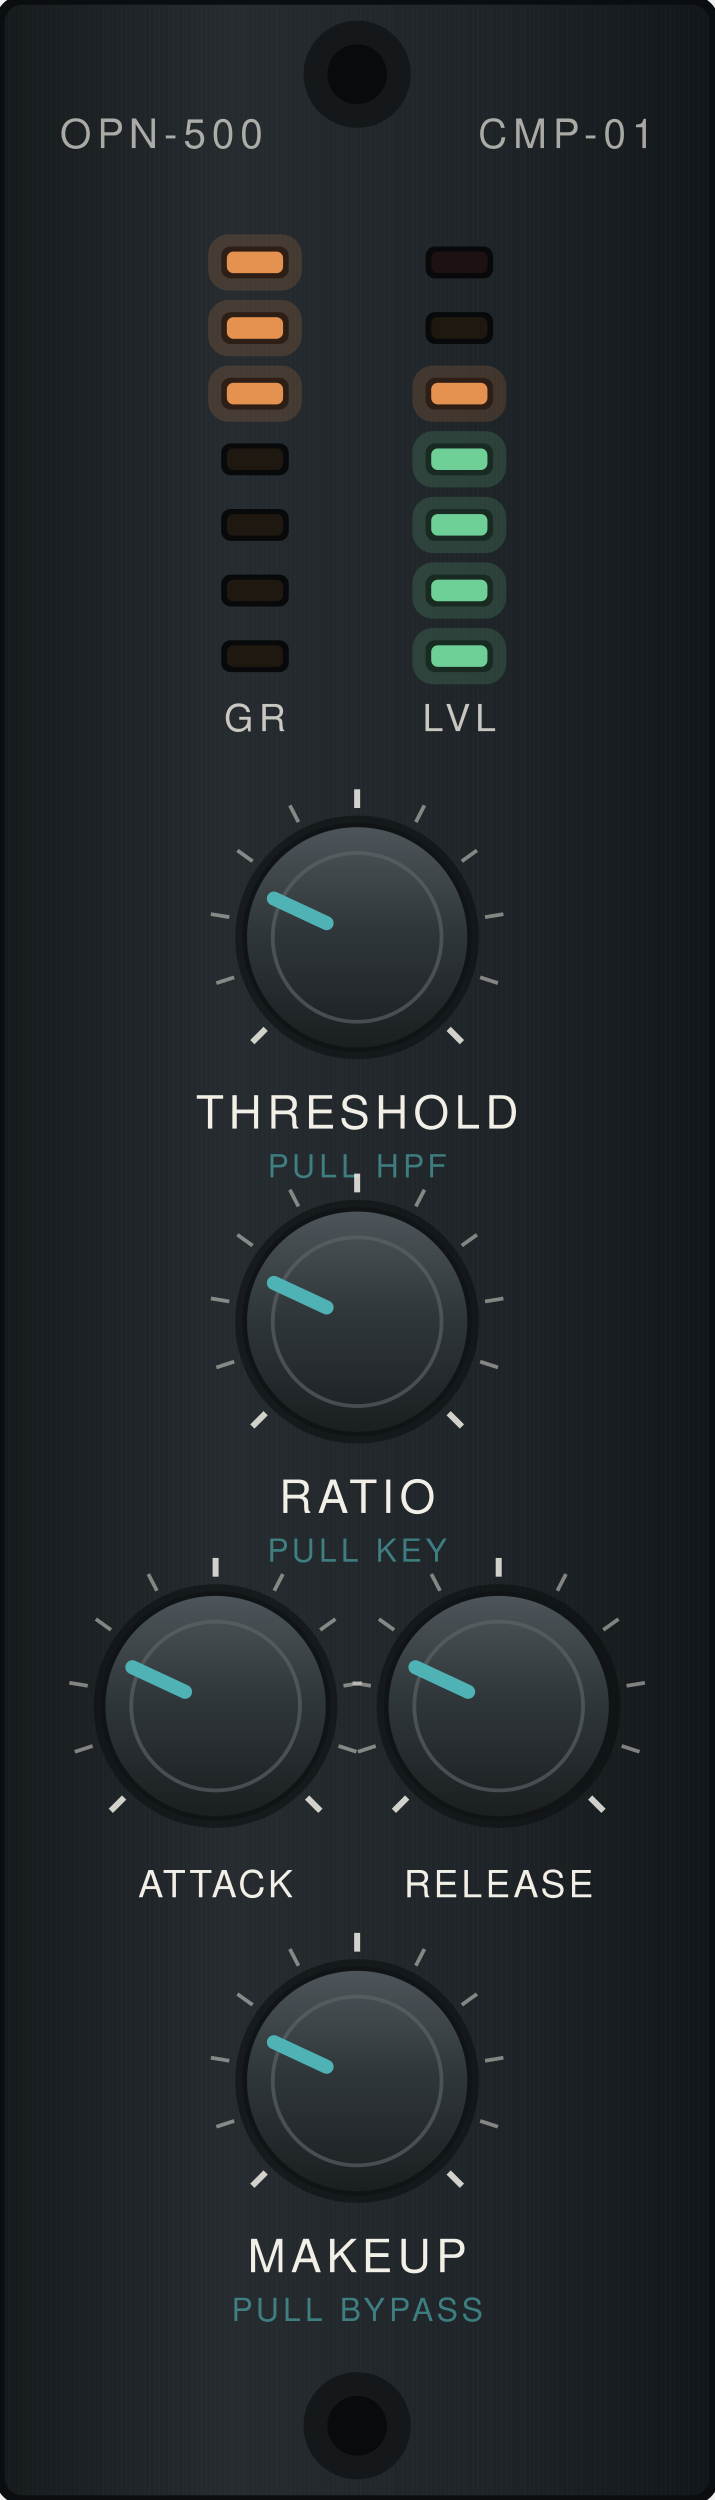
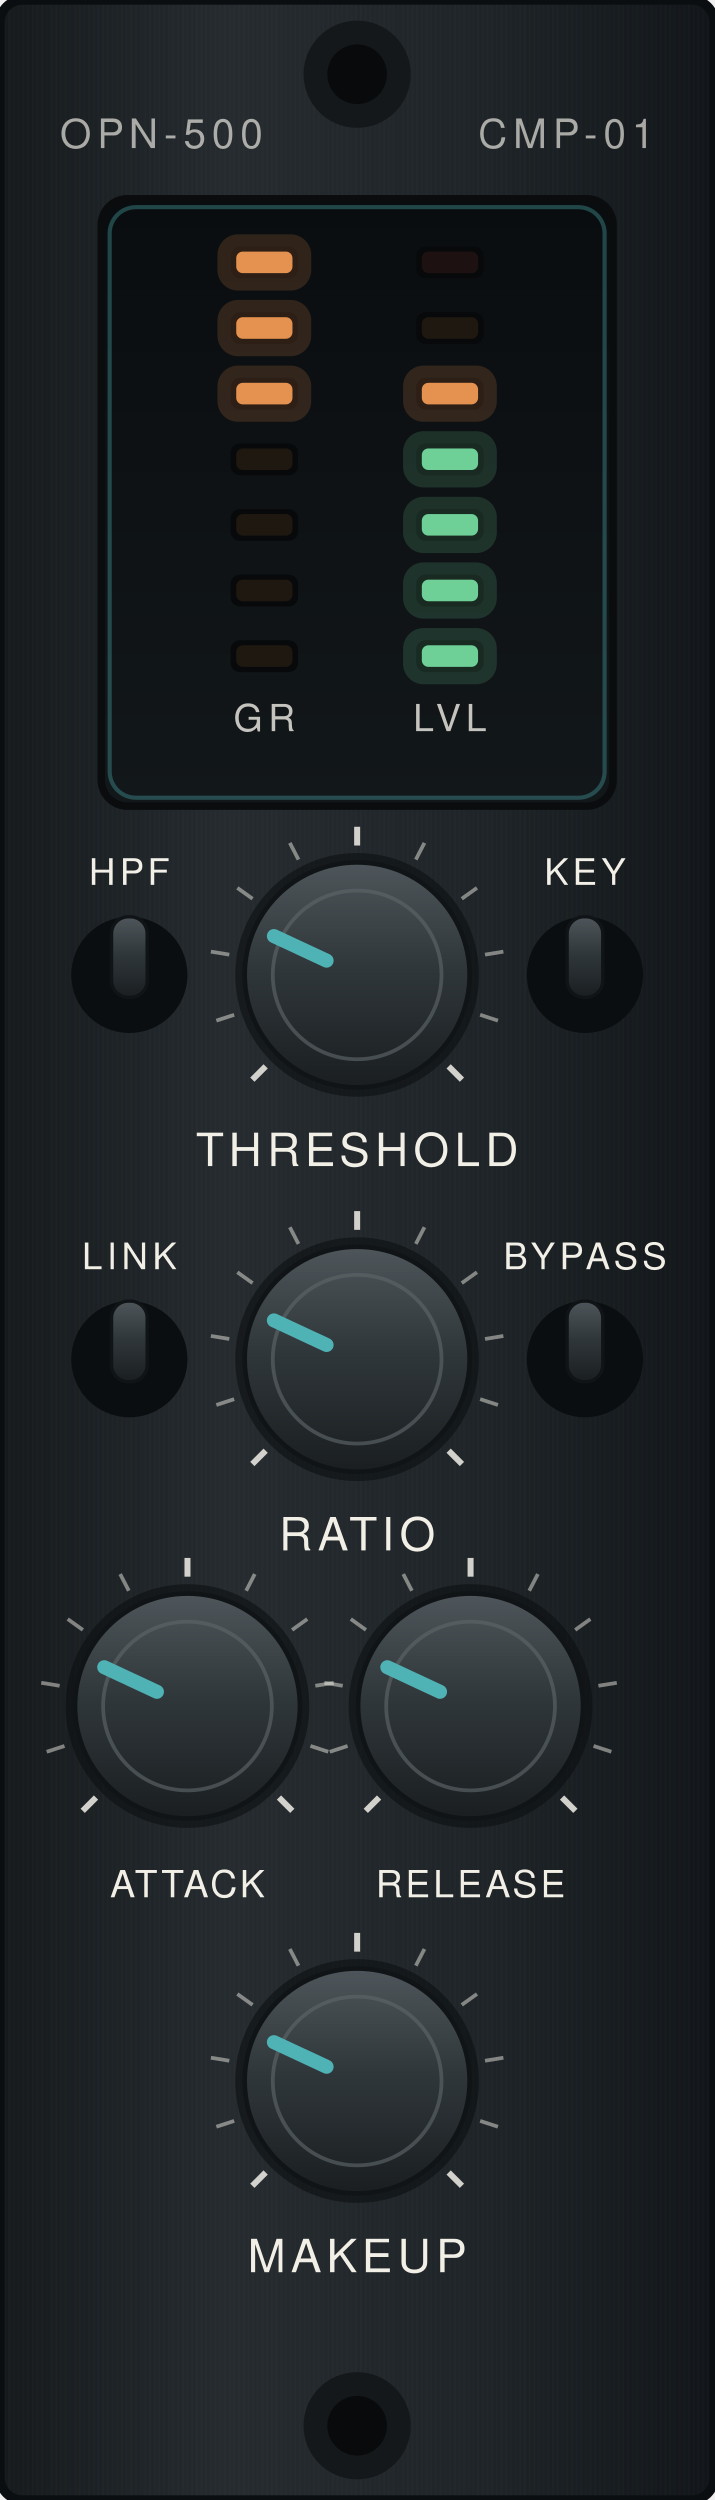
<svg xmlns="http://www.w3.org/2000/svg" width="38.10mm" height="133.35mm" viewBox="0 0 38.10 133.35">
  <defs>
    <linearGradient id="anod" x1="0" y1="0" x2="1" y2="0">
      <stop offset="0" stop-color="#161a1d" />
      <stop offset="0.32" stop-color="#252b2f" />
      <stop offset="0.68" stop-color="#1e2427" />
      <stop offset="1" stop-color="#12161a" />
    </linearGradient>
    <linearGradient id="win" x1="0" y1="0" x2="0" y2="1">
      <stop offset="0" stop-color="#0a0d0f" />
      <stop offset="1" stop-color="#12171a" />
    </linearGradient>
    <linearGradient id="knobO" x1="0" y1="0" x2="0" y2="1">
      <stop offset="0" stop-color="#4e565b" />
      <stop offset="0.48" stop-color="#2f3639" />
      <stop offset="1" stop-color="#1a1e21" />
    </linearGradient>
    <linearGradient id="knobI" x1="0" y1="0" x2="0" y2="1">
      <stop offset="0" stop-color="#f0ad6d" />
      <stop offset="0.5" stop-color="#d07f3c" />
      <stop offset="1" stop-color="#8f5220" />
    </linearGradient>
    <radialGradient id="btn" cx="0.5" cy="0.35" r="0.7">
      <stop offset="0" stop-color="#5a6368" />
      <stop offset="1" stop-color="#22282b" />
    </radialGradient>
  </defs>
  <rect width="38.10" height="133.35" rx="1.2" fill="url(#anod)" />
  <line x1="0.00" y1="0" x2="0.00" y2="133.35" stroke="#fff" stroke-width="0.08" stroke-opacity="0.010" />
  <line x1="0.25" y1="0" x2="0.25" y2="133.35" stroke="#fff" stroke-width="0.08" stroke-opacity="0.014" />
  <line x1="0.50" y1="0" x2="0.50" y2="133.35" stroke="#fff" stroke-width="0.08" stroke-opacity="0.017" />
  <line x1="0.75" y1="0" x2="0.75" y2="133.35" stroke="#fff" stroke-width="0.08" stroke-opacity="0.012" />
  <line x1="1.00" y1="0" x2="1.00" y2="133.35" stroke="#fff" stroke-width="0.08" stroke-opacity="0.015" />
  <line x1="1.25" y1="0" x2="1.25" y2="133.35" stroke="#fff" stroke-width="0.08" stroke-opacity="0.010" />
  <line x1="1.50" y1="0" x2="1.50" y2="133.35" stroke="#fff" stroke-width="0.08" stroke-opacity="0.014" />
  <line x1="1.75" y1="0" x2="1.75" y2="133.35" stroke="#fff" stroke-width="0.08" stroke-opacity="0.017" />
  <line x1="2.00" y1="0" x2="2.00" y2="133.35" stroke="#fff" stroke-width="0.08" stroke-opacity="0.012" />
  <line x1="2.25" y1="0" x2="2.25" y2="133.35" stroke="#fff" stroke-width="0.08" stroke-opacity="0.015" />
  <line x1="2.50" y1="0" x2="2.50" y2="133.35" stroke="#fff" stroke-width="0.08" stroke-opacity="0.010" />
  <line x1="2.75" y1="0" x2="2.75" y2="133.35" stroke="#fff" stroke-width="0.08" stroke-opacity="0.014" />
  <line x1="3.00" y1="0" x2="3.00" y2="133.35" stroke="#fff" stroke-width="0.08" stroke-opacity="0.017" />
  <line x1="3.25" y1="0" x2="3.25" y2="133.35" stroke="#fff" stroke-width="0.08" stroke-opacity="0.012" />
  <line x1="3.50" y1="0" x2="3.50" y2="133.35" stroke="#fff" stroke-width="0.08" stroke-opacity="0.015" />
  <line x1="3.75" y1="0" x2="3.75" y2="133.35" stroke="#fff" stroke-width="0.08" stroke-opacity="0.010" />
  <line x1="4.00" y1="0" x2="4.00" y2="133.35" stroke="#fff" stroke-width="0.08" stroke-opacity="0.014" />
  <line x1="4.25" y1="0" x2="4.25" y2="133.35" stroke="#fff" stroke-width="0.08" stroke-opacity="0.017" />
  <line x1="4.50" y1="0" x2="4.50" y2="133.35" stroke="#fff" stroke-width="0.08" stroke-opacity="0.012" />
  <line x1="4.75" y1="0" x2="4.75" y2="133.35" stroke="#fff" stroke-width="0.08" stroke-opacity="0.015" />
  <line x1="5.00" y1="0" x2="5.00" y2="133.35" stroke="#fff" stroke-width="0.08" stroke-opacity="0.010" />
  <line x1="5.25" y1="0" x2="5.25" y2="133.35" stroke="#fff" stroke-width="0.08" stroke-opacity="0.014" />
  <line x1="5.50" y1="0" x2="5.50" y2="133.35" stroke="#fff" stroke-width="0.08" stroke-opacity="0.017" />
  <line x1="5.75" y1="0" x2="5.75" y2="133.35" stroke="#fff" stroke-width="0.08" stroke-opacity="0.012" />
  <line x1="6.00" y1="0" x2="6.00" y2="133.35" stroke="#fff" stroke-width="0.08" stroke-opacity="0.015" />
  <line x1="6.25" y1="0" x2="6.25" y2="133.35" stroke="#fff" stroke-width="0.08" stroke-opacity="0.010" />
  <line x1="6.50" y1="0" x2="6.50" y2="133.35" stroke="#fff" stroke-width="0.08" stroke-opacity="0.014" />
  <line x1="6.75" y1="0" x2="6.75" y2="133.35" stroke="#fff" stroke-width="0.08" stroke-opacity="0.017" />
  <line x1="7.00" y1="0" x2="7.00" y2="133.35" stroke="#fff" stroke-width="0.08" stroke-opacity="0.012" />
  <line x1="7.25" y1="0" x2="7.25" y2="133.35" stroke="#fff" stroke-width="0.08" stroke-opacity="0.015" />
  <line x1="7.50" y1="0" x2="7.50" y2="133.35" stroke="#fff" stroke-width="0.08" stroke-opacity="0.010" />
  <line x1="7.75" y1="0" x2="7.75" y2="133.35" stroke="#fff" stroke-width="0.08" stroke-opacity="0.014" />
  <line x1="8.00" y1="0" x2="8.00" y2="133.35" stroke="#fff" stroke-width="0.08" stroke-opacity="0.017" />
  <line x1="8.25" y1="0" x2="8.25" y2="133.35" stroke="#fff" stroke-width="0.08" stroke-opacity="0.012" />
  <line x1="8.50" y1="0" x2="8.50" y2="133.35" stroke="#fff" stroke-width="0.08" stroke-opacity="0.015" />
  <line x1="8.75" y1="0" x2="8.75" y2="133.35" stroke="#fff" stroke-width="0.08" stroke-opacity="0.010" />
  <line x1="9.00" y1="0" x2="9.00" y2="133.35" stroke="#fff" stroke-width="0.08" stroke-opacity="0.014" />
  <line x1="9.25" y1="0" x2="9.25" y2="133.35" stroke="#fff" stroke-width="0.08" stroke-opacity="0.017" />
  <line x1="9.50" y1="0" x2="9.50" y2="133.35" stroke="#fff" stroke-width="0.08" stroke-opacity="0.012" />
  <line x1="9.75" y1="0" x2="9.75" y2="133.35" stroke="#fff" stroke-width="0.08" stroke-opacity="0.015" />
  <line x1="10.00" y1="0" x2="10.00" y2="133.35" stroke="#fff" stroke-width="0.08" stroke-opacity="0.010" />
  <line x1="10.25" y1="0" x2="10.25" y2="133.35" stroke="#fff" stroke-width="0.08" stroke-opacity="0.014" />
  <line x1="10.50" y1="0" x2="10.50" y2="133.35" stroke="#fff" stroke-width="0.08" stroke-opacity="0.017" />
  <line x1="10.75" y1="0" x2="10.75" y2="133.35" stroke="#fff" stroke-width="0.08" stroke-opacity="0.012" />
  <line x1="11.00" y1="0" x2="11.00" y2="133.35" stroke="#fff" stroke-width="0.08" stroke-opacity="0.015" />
  <line x1="11.25" y1="0" x2="11.25" y2="133.35" stroke="#fff" stroke-width="0.08" stroke-opacity="0.010" />
  <line x1="11.50" y1="0" x2="11.50" y2="133.35" stroke="#fff" stroke-width="0.08" stroke-opacity="0.014" />
  <line x1="11.75" y1="0" x2="11.75" y2="133.35" stroke="#fff" stroke-width="0.08" stroke-opacity="0.017" />
  <line x1="12.00" y1="0" x2="12.00" y2="133.35" stroke="#fff" stroke-width="0.08" stroke-opacity="0.012" />
  <line x1="12.25" y1="0" x2="12.25" y2="133.35" stroke="#fff" stroke-width="0.08" stroke-opacity="0.015" />
  <line x1="12.50" y1="0" x2="12.50" y2="133.35" stroke="#fff" stroke-width="0.08" stroke-opacity="0.010" />
  <line x1="12.75" y1="0" x2="12.75" y2="133.35" stroke="#fff" stroke-width="0.08" stroke-opacity="0.014" />
  <line x1="13.00" y1="0" x2="13.00" y2="133.35" stroke="#fff" stroke-width="0.08" stroke-opacity="0.017" />
  <line x1="13.25" y1="0" x2="13.25" y2="133.35" stroke="#fff" stroke-width="0.08" stroke-opacity="0.012" />
  <line x1="13.50" y1="0" x2="13.50" y2="133.35" stroke="#fff" stroke-width="0.08" stroke-opacity="0.015" />
  <line x1="13.75" y1="0" x2="13.75" y2="133.35" stroke="#fff" stroke-width="0.08" stroke-opacity="0.010" />
  <line x1="14.00" y1="0" x2="14.00" y2="133.35" stroke="#fff" stroke-width="0.08" stroke-opacity="0.014" />
  <line x1="14.25" y1="0" x2="14.25" y2="133.35" stroke="#fff" stroke-width="0.08" stroke-opacity="0.017" />
  <line x1="14.50" y1="0" x2="14.50" y2="133.35" stroke="#fff" stroke-width="0.08" stroke-opacity="0.012" />
  <line x1="14.75" y1="0" x2="14.75" y2="133.35" stroke="#fff" stroke-width="0.08" stroke-opacity="0.015" />
  <line x1="15.00" y1="0" x2="15.00" y2="133.35" stroke="#fff" stroke-width="0.08" stroke-opacity="0.010" />
  <line x1="15.25" y1="0" x2="15.25" y2="133.35" stroke="#fff" stroke-width="0.08" stroke-opacity="0.014" />
  <line x1="15.50" y1="0" x2="15.50" y2="133.35" stroke="#fff" stroke-width="0.08" stroke-opacity="0.017" />
  <line x1="15.75" y1="0" x2="15.75" y2="133.35" stroke="#fff" stroke-width="0.08" stroke-opacity="0.012" />
  <line x1="16.00" y1="0" x2="16.00" y2="133.35" stroke="#fff" stroke-width="0.08" stroke-opacity="0.015" />
  <line x1="16.25" y1="0" x2="16.25" y2="133.35" stroke="#fff" stroke-width="0.08" stroke-opacity="0.010" />
  <line x1="16.50" y1="0" x2="16.50" y2="133.35" stroke="#fff" stroke-width="0.08" stroke-opacity="0.014" />
  <line x1="16.75" y1="0" x2="16.75" y2="133.35" stroke="#fff" stroke-width="0.08" stroke-opacity="0.017" />
  <line x1="17.00" y1="0" x2="17.00" y2="133.35" stroke="#fff" stroke-width="0.08" stroke-opacity="0.012" />
  <line x1="17.25" y1="0" x2="17.25" y2="133.35" stroke="#fff" stroke-width="0.08" stroke-opacity="0.015" />
  <line x1="17.50" y1="0" x2="17.50" y2="133.35" stroke="#fff" stroke-width="0.08" stroke-opacity="0.010" />
  <line x1="17.75" y1="0" x2="17.75" y2="133.35" stroke="#fff" stroke-width="0.08" stroke-opacity="0.014" />
  <line x1="18.00" y1="0" x2="18.00" y2="133.35" stroke="#fff" stroke-width="0.08" stroke-opacity="0.017" />
  <line x1="18.25" y1="0" x2="18.25" y2="133.35" stroke="#fff" stroke-width="0.08" stroke-opacity="0.012" />
  <line x1="18.50" y1="0" x2="18.50" y2="133.35" stroke="#fff" stroke-width="0.08" stroke-opacity="0.015" />
  <line x1="18.75" y1="0" x2="18.75" y2="133.35" stroke="#fff" stroke-width="0.08" stroke-opacity="0.010" />
  <line x1="19.00" y1="0" x2="19.00" y2="133.35" stroke="#fff" stroke-width="0.08" stroke-opacity="0.014" />
  <line x1="19.25" y1="0" x2="19.25" y2="133.35" stroke="#fff" stroke-width="0.08" stroke-opacity="0.017" />
  <line x1="19.50" y1="0" x2="19.50" y2="133.35" stroke="#fff" stroke-width="0.08" stroke-opacity="0.012" />
  <line x1="19.75" y1="0" x2="19.75" y2="133.35" stroke="#fff" stroke-width="0.08" stroke-opacity="0.015" />
  <line x1="20.00" y1="0" x2="20.00" y2="133.35" stroke="#fff" stroke-width="0.08" stroke-opacity="0.010" />
  <line x1="20.25" y1="0" x2="20.25" y2="133.35" stroke="#fff" stroke-width="0.08" stroke-opacity="0.014" />
  <line x1="20.50" y1="0" x2="20.50" y2="133.35" stroke="#fff" stroke-width="0.08" stroke-opacity="0.017" />
  <line x1="20.75" y1="0" x2="20.75" y2="133.35" stroke="#fff" stroke-width="0.08" stroke-opacity="0.012" />
  <line x1="21.00" y1="0" x2="21.00" y2="133.35" stroke="#fff" stroke-width="0.08" stroke-opacity="0.015" />
  <line x1="21.25" y1="0" x2="21.25" y2="133.35" stroke="#fff" stroke-width="0.08" stroke-opacity="0.010" />
  <line x1="21.50" y1="0" x2="21.50" y2="133.35" stroke="#fff" stroke-width="0.08" stroke-opacity="0.014" />
  <line x1="21.75" y1="0" x2="21.75" y2="133.35" stroke="#fff" stroke-width="0.08" stroke-opacity="0.017" />
  <line x1="22.00" y1="0" x2="22.00" y2="133.35" stroke="#fff" stroke-width="0.08" stroke-opacity="0.012" />
  <line x1="22.25" y1="0" x2="22.25" y2="133.35" stroke="#fff" stroke-width="0.08" stroke-opacity="0.015" />
  <line x1="22.50" y1="0" x2="22.50" y2="133.35" stroke="#fff" stroke-width="0.08" stroke-opacity="0.010" />
  <line x1="22.75" y1="0" x2="22.75" y2="133.35" stroke="#fff" stroke-width="0.08" stroke-opacity="0.014" />
  <line x1="23.00" y1="0" x2="23.00" y2="133.35" stroke="#fff" stroke-width="0.08" stroke-opacity="0.017" />
  <line x1="23.25" y1="0" x2="23.25" y2="133.35" stroke="#fff" stroke-width="0.08" stroke-opacity="0.012" />
  <line x1="23.50" y1="0" x2="23.50" y2="133.35" stroke="#fff" stroke-width="0.08" stroke-opacity="0.015" />
  <line x1="23.75" y1="0" x2="23.75" y2="133.35" stroke="#fff" stroke-width="0.08" stroke-opacity="0.010" />
  <line x1="24.00" y1="0" x2="24.00" y2="133.35" stroke="#fff" stroke-width="0.08" stroke-opacity="0.014" />
  <line x1="24.25" y1="0" x2="24.25" y2="133.35" stroke="#fff" stroke-width="0.08" stroke-opacity="0.017" />
  <line x1="24.50" y1="0" x2="24.50" y2="133.35" stroke="#fff" stroke-width="0.08" stroke-opacity="0.012" />
  <line x1="24.75" y1="0" x2="24.75" y2="133.35" stroke="#fff" stroke-width="0.08" stroke-opacity="0.015" />
  <line x1="25.00" y1="0" x2="25.00" y2="133.35" stroke="#fff" stroke-width="0.08" stroke-opacity="0.010" />
  <line x1="25.25" y1="0" x2="25.25" y2="133.35" stroke="#fff" stroke-width="0.08" stroke-opacity="0.014" />
  <line x1="25.50" y1="0" x2="25.50" y2="133.35" stroke="#fff" stroke-width="0.08" stroke-opacity="0.017" />
  <line x1="25.75" y1="0" x2="25.75" y2="133.35" stroke="#fff" stroke-width="0.08" stroke-opacity="0.012" />
  <line x1="26.00" y1="0" x2="26.00" y2="133.35" stroke="#fff" stroke-width="0.08" stroke-opacity="0.015" />
  <line x1="26.25" y1="0" x2="26.25" y2="133.35" stroke="#fff" stroke-width="0.08" stroke-opacity="0.010" />
  <line x1="26.50" y1="0" x2="26.50" y2="133.35" stroke="#fff" stroke-width="0.08" stroke-opacity="0.014" />
  <line x1="26.75" y1="0" x2="26.75" y2="133.35" stroke="#fff" stroke-width="0.08" stroke-opacity="0.017" />
  <line x1="27.00" y1="0" x2="27.00" y2="133.35" stroke="#fff" stroke-width="0.08" stroke-opacity="0.012" />
  <line x1="27.25" y1="0" x2="27.25" y2="133.35" stroke="#fff" stroke-width="0.08" stroke-opacity="0.015" />
  <line x1="27.50" y1="0" x2="27.50" y2="133.35" stroke="#fff" stroke-width="0.08" stroke-opacity="0.010" />
  <line x1="27.75" y1="0" x2="27.75" y2="133.35" stroke="#fff" stroke-width="0.08" stroke-opacity="0.014" />
  <line x1="28.00" y1="0" x2="28.00" y2="133.35" stroke="#fff" stroke-width="0.08" stroke-opacity="0.017" />
  <line x1="28.25" y1="0" x2="28.25" y2="133.35" stroke="#fff" stroke-width="0.08" stroke-opacity="0.012" />
  <line x1="28.50" y1="0" x2="28.50" y2="133.35" stroke="#fff" stroke-width="0.08" stroke-opacity="0.015" />
  <line x1="28.75" y1="0" x2="28.75" y2="133.35" stroke="#fff" stroke-width="0.08" stroke-opacity="0.010" />
  <line x1="29.00" y1="0" x2="29.00" y2="133.35" stroke="#fff" stroke-width="0.08" stroke-opacity="0.014" />
  <line x1="29.25" y1="0" x2="29.25" y2="133.35" stroke="#fff" stroke-width="0.08" stroke-opacity="0.017" />
  <line x1="29.50" y1="0" x2="29.50" y2="133.35" stroke="#fff" stroke-width="0.08" stroke-opacity="0.012" />
  <line x1="29.75" y1="0" x2="29.75" y2="133.35" stroke="#fff" stroke-width="0.08" stroke-opacity="0.015" />
  <line x1="30.00" y1="0" x2="30.00" y2="133.35" stroke="#fff" stroke-width="0.08" stroke-opacity="0.010" />
  <line x1="30.25" y1="0" x2="30.25" y2="133.35" stroke="#fff" stroke-width="0.08" stroke-opacity="0.014" />
  <line x1="30.50" y1="0" x2="30.50" y2="133.35" stroke="#fff" stroke-width="0.08" stroke-opacity="0.017" />
  <line x1="30.75" y1="0" x2="30.75" y2="133.35" stroke="#fff" stroke-width="0.08" stroke-opacity="0.012" />
  <line x1="31.00" y1="0" x2="31.00" y2="133.35" stroke="#fff" stroke-width="0.08" stroke-opacity="0.015" />
  <line x1="31.25" y1="0" x2="31.25" y2="133.35" stroke="#fff" stroke-width="0.08" stroke-opacity="0.010" />
  <line x1="31.50" y1="0" x2="31.50" y2="133.35" stroke="#fff" stroke-width="0.08" stroke-opacity="0.014" />
  <line x1="31.75" y1="0" x2="31.75" y2="133.35" stroke="#fff" stroke-width="0.08" stroke-opacity="0.017" />
  <line x1="32.00" y1="0" x2="32.00" y2="133.35" stroke="#fff" stroke-width="0.08" stroke-opacity="0.012" />
  <line x1="32.25" y1="0" x2="32.25" y2="133.35" stroke="#fff" stroke-width="0.08" stroke-opacity="0.015" />
  <line x1="32.50" y1="0" x2="32.50" y2="133.35" stroke="#fff" stroke-width="0.08" stroke-opacity="0.010" />
  <line x1="32.75" y1="0" x2="32.75" y2="133.35" stroke="#fff" stroke-width="0.08" stroke-opacity="0.014" />
  <line x1="33.00" y1="0" x2="33.00" y2="133.35" stroke="#fff" stroke-width="0.08" stroke-opacity="0.017" />
  <line x1="33.25" y1="0" x2="33.25" y2="133.35" stroke="#fff" stroke-width="0.08" stroke-opacity="0.012" />
  <line x1="33.50" y1="0" x2="33.50" y2="133.35" stroke="#fff" stroke-width="0.08" stroke-opacity="0.015" />
  <line x1="33.75" y1="0" x2="33.75" y2="133.35" stroke="#fff" stroke-width="0.08" stroke-opacity="0.010" />
  <line x1="34.00" y1="0" x2="34.00" y2="133.35" stroke="#fff" stroke-width="0.08" stroke-opacity="0.014" />
  <line x1="34.25" y1="0" x2="34.25" y2="133.35" stroke="#fff" stroke-width="0.08" stroke-opacity="0.017" />
  <line x1="34.50" y1="0" x2="34.50" y2="133.35" stroke="#fff" stroke-width="0.08" stroke-opacity="0.012" />
  <line x1="34.75" y1="0" x2="34.75" y2="133.35" stroke="#fff" stroke-width="0.08" stroke-opacity="0.015" />
  <line x1="35.00" y1="0" x2="35.00" y2="133.35" stroke="#fff" stroke-width="0.08" stroke-opacity="0.010" />
  <line x1="35.25" y1="0" x2="35.25" y2="133.35" stroke="#fff" stroke-width="0.08" stroke-opacity="0.014" />
  <line x1="35.50" y1="0" x2="35.50" y2="133.35" stroke="#fff" stroke-width="0.08" stroke-opacity="0.017" />
  <line x1="35.75" y1="0" x2="35.75" y2="133.35" stroke="#fff" stroke-width="0.08" stroke-opacity="0.012" />
  <line x1="36.00" y1="0" x2="36.00" y2="133.35" stroke="#fff" stroke-width="0.08" stroke-opacity="0.015" />
  <line x1="36.25" y1="0" x2="36.25" y2="133.35" stroke="#fff" stroke-width="0.08" stroke-opacity="0.010" />
  <line x1="36.50" y1="0" x2="36.50" y2="133.35" stroke="#fff" stroke-width="0.08" stroke-opacity="0.014" />
  <line x1="36.75" y1="0" x2="36.75" y2="133.35" stroke="#fff" stroke-width="0.08" stroke-opacity="0.017" />
  <line x1="37.00" y1="0" x2="37.00" y2="133.35" stroke="#fff" stroke-width="0.08" stroke-opacity="0.012" />
  <line x1="37.25" y1="0" x2="37.25" y2="133.35" stroke="#fff" stroke-width="0.08" stroke-opacity="0.015" />
  <line x1="37.50" y1="0" x2="37.50" y2="133.35" stroke="#fff" stroke-width="0.08" stroke-opacity="0.010" />
  <line x1="37.75" y1="0" x2="37.75" y2="133.35" stroke="#fff" stroke-width="0.08" stroke-opacity="0.014" />
+   <rect x="5.40" y="10.60" width="27.30" height="32.40" rx="1.4" fill="url(#win)" stroke="#0a0c0e" stroke-width="0.4" />
+   <rect x="5.85" y="11.05" width="26.40" height="31.50" rx="1.4" fill="none" stroke="#4FB3B6" stroke-width="0.22" stroke-opacity="0.34" />
  <text x="3.20" y="7.90" text-anchor="start" font-family="Helvetica,Arial" font-size="2.15" font-weight="normal" letter-spacing="0.32" fill="#F2EFE7" fill-opacity="0.66">OPN-500</text>
  <text x="34.90" y="7.90" text-anchor="end" font-family="Helvetica,Arial" font-size="2.15" font-weight="normal" letter-spacing="0.32" fill="#F2EFE7" fill-opacity="0.66">CMP-01</text>
-   <rect x="11.80" y="13.15" width="3.6" height="1.7" rx="0.5" fill="#07090a" />
-   <rect x="12.10" y="13.42" width="3.0" height="1.15" rx="0.35" fill="#E5924F" fill-opacity="1.00" />
-   <rect x="11.10" y="12.50" width="5.0" height="3.0" rx="1.1" fill="#E5924F" fill-opacity="0.17" />
-   <rect x="11.80" y="16.65" width="3.6" height="1.7" rx="0.5" fill="#07090a" />
-   <rect x="12.10" y="16.92" width="3.0" height="1.15" rx="0.35" fill="#E5924F" fill-opacity="1.00" />
-   <rect x="11.10" y="16.00" width="5.0" height="3.0" rx="1.1" fill="#E5924F" fill-opacity="0.17" />
-   <rect x="11.80" y="20.15" width="3.6" height="1.7" rx="0.5" fill="#07090a" />
-   <rect x="12.10" y="20.42" width="3.0" height="1.15" rx="0.35" fill="#E5924F" fill-opacity="1.00" />
-   <rect x="11.10" y="19.50" width="5.0" height="3.0" rx="1.1" fill="#E5924F" fill-opacity="0.17" />
-   <rect x="11.80" y="23.65" width="3.6" height="1.7" rx="0.5" fill="#07090a" />
-   <rect x="12.10" y="23.92" width="3.0" height="1.15" rx="0.35" fill="#E5924F" fill-opacity="0.11" />
-   <rect x="11.80" y="27.15" width="3.6" height="1.7" rx="0.5" fill="#07090a" />
-   <rect x="12.10" y="27.42" width="3.0" height="1.15" rx="0.35" fill="#E5924F" fill-opacity="0.11" />
-   <rect x="11.80" y="30.65" width="3.6" height="1.7" rx="0.5" fill="#07090a" />
-   <rect x="12.10" y="30.92" width="3.0" height="1.15" rx="0.35" fill="#E5924F" fill-opacity="0.11" />
-   <rect x="11.80" y="34.15" width="3.6" height="1.7" rx="0.5" fill="#07090a" />
-   <rect x="12.10" y="34.42" width="3.0" height="1.15" rx="0.35" fill="#E5924F" fill-opacity="0.11" />
-   <rect x="22.70" y="13.15" width="3.6" height="1.7" rx="0.5" fill="#07090a" />
-   <rect x="23.00" y="13.42" width="3.0" height="1.15" rx="0.35" fill="#E05252" fill-opacity="0.11" />
-   <rect x="22.70" y="16.65" width="3.6" height="1.7" rx="0.5" fill="#07090a" />
-   <rect x="23.00" y="16.92" width="3.0" height="1.15" rx="0.35" fill="#E5924F" fill-opacity="0.11" />
-   <rect x="22.70" y="20.15" width="3.6" height="1.7" rx="0.5" fill="#07090a" />
-   <rect x="23.00" y="20.42" width="3.0" height="1.15" rx="0.35" fill="#E5924F" fill-opacity="1.00" />
-   <rect x="22.00" y="19.50" width="5.0" height="3.0" rx="1.1" fill="#E5924F" fill-opacity="0.17" />
-   <rect x="22.70" y="23.65" width="3.6" height="1.7" rx="0.5" fill="#07090a" />
-   <rect x="23.00" y="23.92" width="3.0" height="1.15" rx="0.35" fill="#6FCF97" fill-opacity="1.00" />
-   <rect x="22.00" y="23.00" width="5.0" height="3.0" rx="1.1" fill="#6FCF97" fill-opacity="0.17" />
-   <rect x="22.70" y="27.15" width="3.6" height="1.7" rx="0.5" fill="#07090a" />
-   <rect x="23.00" y="27.42" width="3.0" height="1.15" rx="0.35" fill="#6FCF97" fill-opacity="1.00" />
-   <rect x="22.00" y="26.50" width="5.0" height="3.0" rx="1.1" fill="#6FCF97" fill-opacity="0.17" />
-   <rect x="22.70" y="30.65" width="3.6" height="1.7" rx="0.5" fill="#07090a" />
-   <rect x="23.00" y="30.92" width="3.0" height="1.15" rx="0.35" fill="#6FCF97" fill-opacity="1.00" />
-   <rect x="22.00" y="30.00" width="5.0" height="3.0" rx="1.1" fill="#6FCF97" fill-opacity="0.17" />
-   <rect x="22.70" y="34.15" width="3.6" height="1.7" rx="0.5" fill="#07090a" />
-   <rect x="23.00" y="34.42" width="3.0" height="1.15" rx="0.35" fill="#6FCF97" fill-opacity="1.00" />
-   <rect x="22.00" y="33.50" width="5.0" height="3.0" rx="1.1" fill="#6FCF97" fill-opacity="0.17" />
-   <text x="13.60" y="39.00" text-anchor="middle" font-family="Helvetica,Arial" font-size="2.00" font-weight="normal" letter-spacing="0.30" fill="#F2EFE7" fill-opacity="0.80">GR</text>
-   <text x="24.50" y="39.00" text-anchor="middle" font-family="Helvetica,Arial" font-size="2.00" font-weight="normal" letter-spacing="0.30" fill="#F2EFE7" fill-opacity="0.80">LVL</text>
-   <line x1="14.17" y1="54.88" x2="13.46" y2="55.59" stroke="#F2EFE7" stroke-width="0.32" stroke-opacity="0.85" />
-   <line x1="12.49" y1="52.13" x2="11.54" y2="52.44" stroke="#F2EFE7" stroke-width="0.20" stroke-opacity="0.48" />
-   <line x1="12.23" y1="48.92" x2="11.25" y2="48.76" stroke="#F2EFE7" stroke-width="0.20" stroke-opacity="0.48" />
-   <line x1="13.47" y1="45.94" x2="12.66" y2="45.36" stroke="#F2EFE7" stroke-width="0.20" stroke-opacity="0.48" />
-   <line x1="15.92" y1="43.85" x2="15.46" y2="42.96" stroke="#F2EFE7" stroke-width="0.20" stroke-opacity="0.48" />
-   <line x1="19.05" y1="43.10" x2="19.05" y2="42.10" stroke="#F2EFE7" stroke-width="0.32" stroke-opacity="0.85" />
-   <line x1="22.18" y1="43.85" x2="22.64" y2="42.96" stroke="#F2EFE7" stroke-width="0.20" stroke-opacity="0.48" />
-   <line x1="24.63" y1="45.94" x2="25.44" y2="45.36" stroke="#F2EFE7" stroke-width="0.20" stroke-opacity="0.48" />
-   <line x1="25.87" y1="48.92" x2="26.85" y2="48.76" stroke="#F2EFE7" stroke-width="0.20" stroke-opacity="0.48" />
-   <line x1="25.61" y1="52.13" x2="26.56" y2="52.44" stroke="#F2EFE7" stroke-width="0.20" stroke-opacity="0.48" />
-   <line x1="23.93" y1="54.88" x2="24.64" y2="55.59" stroke="#F2EFE7" stroke-width="0.32" stroke-opacity="0.85" />
-   <circle cx="19.05" cy="50.00" r="6.50" fill="#0c0f11" fill-opacity="0.6" />
-   <circle cx="19.05" cy="50.00" r="6.00" fill="url(#knobO)" stroke="#101416" stroke-width="0.25" />
-   <circle cx="19.05" cy="50.00" r="4.50" fill="none" stroke="#5c6468" stroke-width="0.2" stroke-opacity="0.65" />
-   <line x1="17.42" y1="49.24" x2="14.61" y2="47.93" stroke="#4FB3B6" stroke-width="0.75" stroke-linecap="round" />
-   <text x="19.05" y="60.20" text-anchor="middle" font-family="Helvetica,Arial" font-size="2.45" font-weight="normal" letter-spacing="0.28" fill="#F2EFE7" fill-opacity="1.00">THRESHOLD</text>
-   <text x="19.05" y="62.80" text-anchor="middle" font-family="Helvetica,Arial" font-size="1.70" font-weight="normal" letter-spacing="0.22" fill="#4FB3B6" fill-opacity="0.62">PULL HPF</text>
-   <line x1="14.17" y1="75.38" x2="13.46" y2="76.09" stroke="#F2EFE7" stroke-width="0.32" stroke-opacity="0.85" />
-   <line x1="12.49" y1="72.63" x2="11.54" y2="72.94" stroke="#F2EFE7" stroke-width="0.20" stroke-opacity="0.48" />
-   <line x1="12.23" y1="69.42" x2="11.25" y2="69.26" stroke="#F2EFE7" stroke-width="0.20" stroke-opacity="0.48" />
-   <line x1="13.47" y1="66.44" x2="12.66" y2="65.86" stroke="#F2EFE7" stroke-width="0.20" stroke-opacity="0.48" />
-   <line x1="15.92" y1="64.35" x2="15.46" y2="63.46" stroke="#F2EFE7" stroke-width="0.20" stroke-opacity="0.48" />
-   <line x1="19.05" y1="63.60" x2="19.05" y2="62.60" stroke="#F2EFE7" stroke-width="0.32" stroke-opacity="0.85" />
-   <line x1="22.18" y1="64.35" x2="22.64" y2="63.46" stroke="#F2EFE7" stroke-width="0.20" stroke-opacity="0.48" />
-   <line x1="24.63" y1="66.44" x2="25.44" y2="65.86" stroke="#F2EFE7" stroke-width="0.20" stroke-opacity="0.48" />
-   <line x1="25.87" y1="69.42" x2="26.85" y2="69.26" stroke="#F2EFE7" stroke-width="0.20" stroke-opacity="0.48" />
-   <line x1="25.61" y1="72.63" x2="26.56" y2="72.94" stroke="#F2EFE7" stroke-width="0.20" stroke-opacity="0.48" />
-   <line x1="23.93" y1="75.38" x2="24.64" y2="76.09" stroke="#F2EFE7" stroke-width="0.32" stroke-opacity="0.85" />
-   <circle cx="19.05" cy="70.50" r="6.50" fill="#0c0f11" fill-opacity="0.6" />
-   <circle cx="19.05" cy="70.50" r="6.00" fill="url(#knobO)" stroke="#101416" stroke-width="0.25" />
-   <circle cx="19.05" cy="70.50" r="4.50" fill="none" stroke="#5c6468" stroke-width="0.2" stroke-opacity="0.65" />
-   <line x1="17.42" y1="69.74" x2="14.61" y2="68.43" stroke="#4FB3B6" stroke-width="0.75" stroke-linecap="round" />
-   <text x="19.05" y="80.70" text-anchor="middle" font-family="Helvetica,Arial" font-size="2.45" font-weight="normal" letter-spacing="0.28" fill="#F2EFE7" fill-opacity="1.00">RATIO</text>
-   <text x="19.05" y="83.30" text-anchor="middle" font-family="Helvetica,Arial" font-size="1.70" font-weight="normal" letter-spacing="0.22" fill="#4FB3B6" fill-opacity="0.62">PULL KEY</text>
-   <line x1="6.62" y1="95.88" x2="5.91" y2="96.59" stroke="#F2EFE7" stroke-width="0.32" stroke-opacity="0.85" />
-   <line x1="4.94" y1="93.13" x2="3.99" y2="93.44" stroke="#F2EFE7" stroke-width="0.20" stroke-opacity="0.48" />
-   <line x1="4.68" y1="89.92" x2="3.70" y2="89.76" stroke="#F2EFE7" stroke-width="0.20" stroke-opacity="0.48" />
-   <line x1="5.92" y1="86.94" x2="5.11" y2="86.36" stroke="#F2EFE7" stroke-width="0.20" stroke-opacity="0.48" />
-   <line x1="8.37" y1="84.85" x2="7.91" y2="83.96" stroke="#F2EFE7" stroke-width="0.20" stroke-opacity="0.48" />
-   <line x1="11.50" y1="84.10" x2="11.50" y2="83.10" stroke="#F2EFE7" stroke-width="0.32" stroke-opacity="0.85" />
-   <line x1="14.63" y1="84.85" x2="15.09" y2="83.96" stroke="#F2EFE7" stroke-width="0.20" stroke-opacity="0.48" />
-   <line x1="17.08" y1="86.94" x2="17.89" y2="86.36" stroke="#F2EFE7" stroke-width="0.20" stroke-opacity="0.48" />
-   <line x1="18.32" y1="89.92" x2="19.30" y2="89.76" stroke="#F2EFE7" stroke-width="0.20" stroke-opacity="0.48" />
-   <line x1="18.06" y1="93.13" x2="19.01" y2="93.44" stroke="#F2EFE7" stroke-width="0.20" stroke-opacity="0.48" />
-   <line x1="16.38" y1="95.88" x2="17.09" y2="96.59" stroke="#F2EFE7" stroke-width="0.32" stroke-opacity="0.85" />
-   <circle cx="11.50" cy="91.00" r="6.50" fill="#0c0f11" fill-opacity="0.6" />
-   <circle cx="11.50" cy="91.00" r="6.00" fill="url(#knobO)" stroke="#101416" stroke-width="0.25" />
-   <circle cx="11.50" cy="91.00" r="4.50" fill="none" stroke="#5c6468" stroke-width="0.2" stroke-opacity="0.65" />
-   <line x1="9.87" y1="90.24" x2="7.06" y2="88.93" stroke="#4FB3B6" stroke-width="0.75" stroke-linecap="round" />
-   <text x="11.50" y="101.20" text-anchor="middle" font-family="Helvetica,Arial" font-size="2.00" font-weight="normal" letter-spacing="0.16" fill="#F2EFE7" fill-opacity="1.00">ATTACK</text>
-   <line x1="21.72" y1="95.88" x2="21.01" y2="96.59" stroke="#F2EFE7" stroke-width="0.32" stroke-opacity="0.85" />
-   <line x1="20.04" y1="93.13" x2="19.09" y2="93.44" stroke="#F2EFE7" stroke-width="0.20" stroke-opacity="0.48" />
-   <line x1="19.78" y1="89.92" x2="18.80" y2="89.76" stroke="#F2EFE7" stroke-width="0.20" stroke-opacity="0.48" />
-   <line x1="21.02" y1="86.94" x2="20.21" y2="86.36" stroke="#F2EFE7" stroke-width="0.20" stroke-opacity="0.48" />
-   <line x1="23.47" y1="84.85" x2="23.01" y2="83.96" stroke="#F2EFE7" stroke-width="0.20" stroke-opacity="0.48" />
-   <line x1="26.60" y1="84.10" x2="26.60" y2="83.10" stroke="#F2EFE7" stroke-width="0.32" stroke-opacity="0.85" />
-   <line x1="29.73" y1="84.85" x2="30.19" y2="83.96" stroke="#F2EFE7" stroke-width="0.20" stroke-opacity="0.48" />
-   <line x1="32.18" y1="86.94" x2="32.99" y2="86.36" stroke="#F2EFE7" stroke-width="0.20" stroke-opacity="0.48" />
-   <line x1="33.42" y1="89.92" x2="34.40" y2="89.76" stroke="#F2EFE7" stroke-width="0.20" stroke-opacity="0.48" />
-   <line x1="33.16" y1="93.13" x2="34.11" y2="93.44" stroke="#F2EFE7" stroke-width="0.20" stroke-opacity="0.48" />
-   <line x1="31.48" y1="95.88" x2="32.19" y2="96.59" stroke="#F2EFE7" stroke-width="0.32" stroke-opacity="0.85" />
-   <circle cx="26.60" cy="91.00" r="6.50" fill="#0c0f11" fill-opacity="0.6" />
-   <circle cx="26.60" cy="91.00" r="6.00" fill="url(#knobO)" stroke="#101416" stroke-width="0.25" />
-   <circle cx="26.60" cy="91.00" r="4.50" fill="none" stroke="#5c6468" stroke-width="0.2" stroke-opacity="0.65" />
-   <line x1="24.97" y1="90.24" x2="22.16" y2="88.93" stroke="#4FB3B6" stroke-width="0.75" stroke-linecap="round" />
-   <text x="26.60" y="101.20" text-anchor="middle" font-family="Helvetica,Arial" font-size="2.00" font-weight="normal" letter-spacing="0.16" fill="#F2EFE7" fill-opacity="1.00">RELEASE</text>
+   <rect x="12.30" y="13.15" width="3.6" height="1.7" rx="0.5" fill="#07090a" />
+   <rect x="12.60" y="13.42" width="3.0" height="1.15" rx="0.35" fill="#E5924F" fill-opacity="1.00" />
+   <rect x="11.60" y="12.50" width="5.0" height="3.0" rx="1.1" fill="#E5924F" fill-opacity="0.17" />
+   <rect x="12.30" y="16.65" width="3.6" height="1.7" rx="0.5" fill="#07090a" />
+   <rect x="12.60" y="16.92" width="3.0" height="1.15" rx="0.35" fill="#E5924F" fill-opacity="1.00" />
+   <rect x="11.60" y="16.00" width="5.0" height="3.0" rx="1.1" fill="#E5924F" fill-opacity="0.17" />
+   <rect x="12.30" y="20.15" width="3.6" height="1.7" rx="0.5" fill="#07090a" />
+   <rect x="12.60" y="20.42" width="3.0" height="1.15" rx="0.35" fill="#E5924F" fill-opacity="1.00" />
+   <rect x="11.60" y="19.50" width="5.0" height="3.0" rx="1.1" fill="#E5924F" fill-opacity="0.17" />
+   <rect x="12.30" y="23.65" width="3.6" height="1.7" rx="0.5" fill="#07090a" />
+   <rect x="12.60" y="23.92" width="3.0" height="1.15" rx="0.35" fill="#E5924F" fill-opacity="0.11" />
+   <rect x="12.30" y="27.15" width="3.6" height="1.7" rx="0.5" fill="#07090a" />
+   <rect x="12.60" y="27.42" width="3.0" height="1.15" rx="0.35" fill="#E5924F" fill-opacity="0.11" />
+   <rect x="12.30" y="30.65" width="3.6" height="1.7" rx="0.5" fill="#07090a" />
+   <rect x="12.60" y="30.92" width="3.0" height="1.15" rx="0.35" fill="#E5924F" fill-opacity="0.11" />
+   <rect x="12.30" y="34.15" width="3.6" height="1.7" rx="0.5" fill="#07090a" />
+   <rect x="12.60" y="34.42" width="3.0" height="1.15" rx="0.35" fill="#E5924F" fill-opacity="0.11" />
+   <rect x="22.20" y="13.15" width="3.6" height="1.7" rx="0.5" fill="#07090a" />
+   <rect x="22.50" y="13.42" width="3.0" height="1.15" rx="0.35" fill="#E05252" fill-opacity="0.11" />
+   <rect x="22.20" y="16.65" width="3.6" height="1.7" rx="0.5" fill="#07090a" />
+   <rect x="22.50" y="16.92" width="3.0" height="1.15" rx="0.35" fill="#E5924F" fill-opacity="0.11" />
+   <rect x="22.20" y="20.15" width="3.6" height="1.7" rx="0.5" fill="#07090a" />
+   <rect x="22.50" y="20.42" width="3.0" height="1.15" rx="0.35" fill="#E5924F" fill-opacity="1.00" />
+   <rect x="21.50" y="19.50" width="5.0" height="3.0" rx="1.1" fill="#E5924F" fill-opacity="0.17" />
+   <rect x="22.20" y="23.65" width="3.6" height="1.7" rx="0.5" fill="#07090a" />
+   <rect x="22.50" y="23.92" width="3.0" height="1.15" rx="0.35" fill="#6FCF97" fill-opacity="1.00" />
+   <rect x="21.50" y="23.00" width="5.0" height="3.0" rx="1.1" fill="#6FCF97" fill-opacity="0.17" />
+   <rect x="22.20" y="27.15" width="3.6" height="1.7" rx="0.5" fill="#07090a" />
+   <rect x="22.50" y="27.42" width="3.0" height="1.15" rx="0.35" fill="#6FCF97" fill-opacity="1.00" />
+   <rect x="21.50" y="26.50" width="5.0" height="3.0" rx="1.1" fill="#6FCF97" fill-opacity="0.17" />
+   <rect x="22.20" y="30.65" width="3.6" height="1.7" rx="0.5" fill="#07090a" />
+   <rect x="22.50" y="30.92" width="3.0" height="1.15" rx="0.35" fill="#6FCF97" fill-opacity="1.00" />
+   <rect x="21.50" y="30.00" width="5.0" height="3.0" rx="1.1" fill="#6FCF97" fill-opacity="0.17" />
+   <rect x="22.20" y="34.15" width="3.6" height="1.7" rx="0.5" fill="#07090a" />
+   <rect x="22.50" y="34.42" width="3.0" height="1.15" rx="0.35" fill="#6FCF97" fill-opacity="1.00" />
+   <rect x="21.50" y="33.50" width="5.0" height="3.0" rx="1.1" fill="#6FCF97" fill-opacity="0.17" />
+   <text x="14.10" y="39.00" text-anchor="middle" font-family="Helvetica,Arial" font-size="2.00" font-weight="normal" letter-spacing="0.30" fill="#F2EFE7" fill-opacity="0.80">GR</text>
+   <text x="24.00" y="39.00" text-anchor="middle" font-family="Helvetica,Arial" font-size="2.00" font-weight="normal" letter-spacing="0.30" fill="#F2EFE7" fill-opacity="0.80">LVL</text>
+   <line x1="14.17" y1="56.88" x2="13.46" y2="57.59" stroke="#F2EFE7" stroke-width="0.32" stroke-opacity="0.85" />
+   <line x1="12.49" y1="54.13" x2="11.54" y2="54.44" stroke="#F2EFE7" stroke-width="0.20" stroke-opacity="0.48" />
+   <line x1="12.23" y1="50.92" x2="11.25" y2="50.76" stroke="#F2EFE7" stroke-width="0.20" stroke-opacity="0.48" />
+   <line x1="13.47" y1="47.94" x2="12.66" y2="47.36" stroke="#F2EFE7" stroke-width="0.20" stroke-opacity="0.48" />
+   <line x1="15.92" y1="45.85" x2="15.46" y2="44.96" stroke="#F2EFE7" stroke-width="0.20" stroke-opacity="0.48" />
+   <line x1="19.05" y1="45.10" x2="19.05" y2="44.10" stroke="#F2EFE7" stroke-width="0.32" stroke-opacity="0.85" />
+   <line x1="22.18" y1="45.85" x2="22.64" y2="44.96" stroke="#F2EFE7" stroke-width="0.20" stroke-opacity="0.48" />
+   <line x1="24.63" y1="47.94" x2="25.44" y2="47.36" stroke="#F2EFE7" stroke-width="0.20" stroke-opacity="0.48" />
+   <line x1="25.87" y1="50.92" x2="26.85" y2="50.76" stroke="#F2EFE7" stroke-width="0.20" stroke-opacity="0.48" />
+   <line x1="25.61" y1="54.13" x2="26.56" y2="54.44" stroke="#F2EFE7" stroke-width="0.20" stroke-opacity="0.48" />
+   <line x1="23.93" y1="56.88" x2="24.64" y2="57.59" stroke="#F2EFE7" stroke-width="0.32" stroke-opacity="0.85" />
+   <circle cx="19.05" cy="52.00" r="6.50" fill="#0c0f11" fill-opacity="0.6" />
+   <circle cx="19.05" cy="52.00" r="6.00" fill="url(#knobO)" stroke="#101416" stroke-width="0.25" />
+   <circle cx="19.05" cy="52.00" r="4.50" fill="none" stroke="#5c6468" stroke-width="0.2" stroke-opacity="0.65" />
+   <line x1="17.42" y1="51.24" x2="14.61" y2="49.93" stroke="#4FB3B6" stroke-width="0.75" stroke-linecap="round" />
+   <text x="19.05" y="62.20" text-anchor="middle" font-family="Helvetica,Arial" font-size="2.45" font-weight="normal" letter-spacing="0.28" fill="#F2EFE7" fill-opacity="1.00">THRESHOLD</text>
+   <line x1="14.17" y1="77.38" x2="13.46" y2="78.09" stroke="#F2EFE7" stroke-width="0.32" stroke-opacity="0.85" />
+   <line x1="12.49" y1="74.63" x2="11.54" y2="74.94" stroke="#F2EFE7" stroke-width="0.20" stroke-opacity="0.48" />
+   <line x1="12.23" y1="71.42" x2="11.25" y2="71.26" stroke="#F2EFE7" stroke-width="0.20" stroke-opacity="0.48" />
+   <line x1="13.47" y1="68.44" x2="12.66" y2="67.86" stroke="#F2EFE7" stroke-width="0.20" stroke-opacity="0.48" />
+   <line x1="15.92" y1="66.35" x2="15.46" y2="65.46" stroke="#F2EFE7" stroke-width="0.20" stroke-opacity="0.48" />
+   <line x1="19.05" y1="65.60" x2="19.05" y2="64.60" stroke="#F2EFE7" stroke-width="0.32" stroke-opacity="0.85" />
+   <line x1="22.18" y1="66.35" x2="22.64" y2="65.46" stroke="#F2EFE7" stroke-width="0.20" stroke-opacity="0.48" />
+   <line x1="24.63" y1="68.44" x2="25.44" y2="67.86" stroke="#F2EFE7" stroke-width="0.20" stroke-opacity="0.48" />
+   <line x1="25.87" y1="71.42" x2="26.85" y2="71.26" stroke="#F2EFE7" stroke-width="0.20" stroke-opacity="0.48" />
+   <line x1="25.61" y1="74.63" x2="26.56" y2="74.94" stroke="#F2EFE7" stroke-width="0.20" stroke-opacity="0.48" />
+   <line x1="23.93" y1="77.38" x2="24.64" y2="78.09" stroke="#F2EFE7" stroke-width="0.32" stroke-opacity="0.85" />
+   <circle cx="19.05" cy="72.50" r="6.50" fill="#0c0f11" fill-opacity="0.6" />
+   <circle cx="19.05" cy="72.50" r="6.00" fill="url(#knobO)" stroke="#101416" stroke-width="0.25" />
+   <circle cx="19.05" cy="72.50" r="4.50" fill="none" stroke="#5c6468" stroke-width="0.2" stroke-opacity="0.65" />
+   <line x1="17.42" y1="71.74" x2="14.61" y2="70.43" stroke="#4FB3B6" stroke-width="0.75" stroke-linecap="round" />
+   <text x="19.05" y="82.70" text-anchor="middle" font-family="Helvetica,Arial" font-size="2.45" font-weight="normal" letter-spacing="0.28" fill="#F2EFE7" fill-opacity="1.00">RATIO</text>
+   <line x1="5.12" y1="95.88" x2="4.41" y2="96.59" stroke="#F2EFE7" stroke-width="0.32" stroke-opacity="0.85" />
+   <line x1="3.44" y1="93.13" x2="2.49" y2="93.44" stroke="#F2EFE7" stroke-width="0.20" stroke-opacity="0.48" />
+   <line x1="3.18" y1="89.92" x2="2.20" y2="89.76" stroke="#F2EFE7" stroke-width="0.20" stroke-opacity="0.48" />
+   <line x1="4.42" y1="86.94" x2="3.61" y2="86.36" stroke="#F2EFE7" stroke-width="0.20" stroke-opacity="0.48" />
+   <line x1="6.87" y1="84.85" x2="6.41" y2="83.96" stroke="#F2EFE7" stroke-width="0.20" stroke-opacity="0.48" />
+   <line x1="10.00" y1="84.10" x2="10.00" y2="83.10" stroke="#F2EFE7" stroke-width="0.32" stroke-opacity="0.85" />
+   <line x1="13.13" y1="84.85" x2="13.59" y2="83.96" stroke="#F2EFE7" stroke-width="0.20" stroke-opacity="0.48" />
+   <line x1="15.58" y1="86.94" x2="16.39" y2="86.36" stroke="#F2EFE7" stroke-width="0.20" stroke-opacity="0.48" />
+   <line x1="16.82" y1="89.92" x2="17.80" y2="89.76" stroke="#F2EFE7" stroke-width="0.20" stroke-opacity="0.48" />
+   <line x1="16.56" y1="93.13" x2="17.51" y2="93.44" stroke="#F2EFE7" stroke-width="0.20" stroke-opacity="0.48" />
+   <line x1="14.88" y1="95.88" x2="15.59" y2="96.59" stroke="#F2EFE7" stroke-width="0.32" stroke-opacity="0.85" />
+   <circle cx="10.00" cy="91.00" r="6.50" fill="#0c0f11" fill-opacity="0.6" />
+   <circle cx="10.00" cy="91.00" r="6.00" fill="url(#knobO)" stroke="#101416" stroke-width="0.25" />
+   <circle cx="10.00" cy="91.00" r="4.50" fill="none" stroke="#5c6468" stroke-width="0.2" stroke-opacity="0.65" />
+   <line x1="8.37" y1="90.24" x2="5.56" y2="88.93" stroke="#4FB3B6" stroke-width="0.75" stroke-linecap="round" />
+   <text x="10.00" y="101.20" text-anchor="middle" font-family="Helvetica,Arial" font-size="2.00" font-weight="normal" letter-spacing="0.16" fill="#F2EFE7" fill-opacity="1.00">ATTACK</text>
+   <line x1="20.22" y1="95.88" x2="19.51" y2="96.59" stroke="#F2EFE7" stroke-width="0.32" stroke-opacity="0.85" />
+   <line x1="18.54" y1="93.13" x2="17.59" y2="93.44" stroke="#F2EFE7" stroke-width="0.20" stroke-opacity="0.48" />
+   <line x1="18.28" y1="89.92" x2="17.30" y2="89.76" stroke="#F2EFE7" stroke-width="0.20" stroke-opacity="0.48" />
+   <line x1="19.52" y1="86.94" x2="18.71" y2="86.36" stroke="#F2EFE7" stroke-width="0.20" stroke-opacity="0.48" />
+   <line x1="21.97" y1="84.85" x2="21.51" y2="83.96" stroke="#F2EFE7" stroke-width="0.20" stroke-opacity="0.48" />
+   <line x1="25.10" y1="84.10" x2="25.10" y2="83.10" stroke="#F2EFE7" stroke-width="0.32" stroke-opacity="0.85" />
+   <line x1="28.23" y1="84.85" x2="28.69" y2="83.96" stroke="#F2EFE7" stroke-width="0.20" stroke-opacity="0.48" />
+   <line x1="30.68" y1="86.94" x2="31.49" y2="86.36" stroke="#F2EFE7" stroke-width="0.20" stroke-opacity="0.48" />
+   <line x1="31.92" y1="89.92" x2="32.90" y2="89.76" stroke="#F2EFE7" stroke-width="0.20" stroke-opacity="0.48" />
+   <line x1="31.66" y1="93.13" x2="32.61" y2="93.44" stroke="#F2EFE7" stroke-width="0.20" stroke-opacity="0.48" />
+   <line x1="29.98" y1="95.88" x2="30.69" y2="96.59" stroke="#F2EFE7" stroke-width="0.32" stroke-opacity="0.85" />
+   <circle cx="25.10" cy="91.00" r="6.50" fill="#0c0f11" fill-opacity="0.6" />
+   <circle cx="25.10" cy="91.00" r="6.00" fill="url(#knobO)" stroke="#101416" stroke-width="0.25" />
+   <circle cx="25.10" cy="91.00" r="4.50" fill="none" stroke="#5c6468" stroke-width="0.2" stroke-opacity="0.65" />
+   <line x1="23.47" y1="90.24" x2="20.66" y2="88.93" stroke="#4FB3B6" stroke-width="0.75" stroke-linecap="round" />
+   <text x="25.10" y="101.20" text-anchor="middle" font-family="Helvetica,Arial" font-size="2.00" font-weight="normal" letter-spacing="0.16" fill="#F2EFE7" fill-opacity="1.00">RELEASE</text>
  <line x1="14.17" y1="115.88" x2="13.46" y2="116.59" stroke="#F2EFE7" stroke-width="0.32" stroke-opacity="0.85" />
  <line x1="12.49" y1="113.13" x2="11.54" y2="113.44" stroke="#F2EFE7" stroke-width="0.20" stroke-opacity="0.48" />
  <line x1="12.23" y1="109.92" x2="11.25" y2="109.76" stroke="#F2EFE7" stroke-width="0.20" stroke-opacity="0.48" />
  <line x1="13.47" y1="106.94" x2="12.66" y2="106.36" stroke="#F2EFE7" stroke-width="0.20" stroke-opacity="0.48" />
  <line x1="15.92" y1="104.85" x2="15.46" y2="103.96" stroke="#F2EFE7" stroke-width="0.20" stroke-opacity="0.48" />
  <line x1="19.05" y1="104.10" x2="19.05" y2="103.10" stroke="#F2EFE7" stroke-width="0.32" stroke-opacity="0.85" />
  <line x1="22.18" y1="104.85" x2="22.64" y2="103.96" stroke="#F2EFE7" stroke-width="0.20" stroke-opacity="0.48" />
  <line x1="24.63" y1="106.94" x2="25.44" y2="106.36" stroke="#F2EFE7" stroke-width="0.20" stroke-opacity="0.48" />
  <line x1="25.87" y1="109.92" x2="26.85" y2="109.76" stroke="#F2EFE7" stroke-width="0.20" stroke-opacity="0.48" />
  <line x1="25.61" y1="113.13" x2="26.56" y2="113.44" stroke="#F2EFE7" stroke-width="0.20" stroke-opacity="0.48" />
  <line x1="23.93" y1="115.88" x2="24.64" y2="116.59" stroke="#F2EFE7" stroke-width="0.32" stroke-opacity="0.85" />
  <circle cx="19.05" cy="111.00" r="6.50" fill="#0c0f11" fill-opacity="0.6" />
  <circle cx="19.05" cy="111.00" r="6.00" fill="url(#knobO)" stroke="#101416" stroke-width="0.25" />
  <circle cx="19.05" cy="111.00" r="4.50" fill="none" stroke="#5c6468" stroke-width="0.2" stroke-opacity="0.65" />
  <line x1="17.42" y1="110.24" x2="14.61" y2="108.93" stroke="#4FB3B6" stroke-width="0.75" stroke-linecap="round" />
  <text x="19.05" y="121.20" text-anchor="middle" font-family="Helvetica,Arial" font-size="2.45" font-weight="normal" letter-spacing="0.28" fill="#F2EFE7" fill-opacity="1.00">MAKEUP</text>
-   <text x="19.05" y="123.80" text-anchor="middle" font-family="Helvetica,Arial" font-size="1.70" font-weight="normal" letter-spacing="0.22" fill="#4FB3B6" fill-opacity="0.62">PULL BYPASS</text>
+   <circle cx="6.90" cy="52.00" r="3.10" fill="#0b0e10" />
+   <rect x="5.95" y="48.90" width="1.9" height="4.3" rx="0.9" fill="url(#knobO)" stroke="#101416" stroke-width="0.18" />
+   <text x="6.90" y="47.20" text-anchor="middle" font-family="Helvetica,Arial" font-size="1.95" font-weight="normal" letter-spacing="0.24" fill="#F2EFE7" fill-opacity="1.00">HPF</text>
+   <circle cx="31.20" cy="52.00" r="3.10" fill="#0b0e10" />
+   <rect x="30.25" y="48.90" width="1.9" height="4.3" rx="0.9" fill="url(#knobO)" stroke="#101416" stroke-width="0.18" />
+   <text x="31.20" y="47.20" text-anchor="middle" font-family="Helvetica,Arial" font-size="1.95" font-weight="normal" letter-spacing="0.24" fill="#F2EFE7" fill-opacity="1.00">KEY</text>
+   <circle cx="6.90" cy="72.50" r="3.10" fill="#0b0e10" />
+   <rect x="5.95" y="69.40" width="1.9" height="4.3" rx="0.9" fill="url(#knobO)" stroke="#101416" stroke-width="0.18" />
+   <text x="6.90" y="67.70" text-anchor="middle" font-family="Helvetica,Arial" font-size="1.95" font-weight="normal" letter-spacing="0.24" fill="#F2EFE7" fill-opacity="1.00">LINK</text>
+   <circle cx="31.20" cy="72.50" r="3.10" fill="#0b0e10" />
+   <rect x="30.25" y="69.40" width="1.9" height="4.3" rx="0.9" fill="url(#knobO)" stroke="#101416" stroke-width="0.18" />
+   <text x="31.20" y="67.70" text-anchor="middle" font-family="Helvetica,Arial" font-size="1.95" font-weight="normal" letter-spacing="0.24" fill="#F2EFE7" fill-opacity="1.00">BYPASS</text>
  <circle cx="19.05" cy="3.96" r="2.86" fill="#14181a" />
  <circle cx="19.05" cy="3.96" r="1.59" fill="#080a0b" />
  <circle cx="19.05" cy="129.39" r="2.86" fill="#14181a" />
  <circle cx="19.05" cy="129.39" r="1.59" fill="#080a0b" />
  <rect width="38.10" height="133.35" rx="1.2" fill="none" stroke="#0b0e10" stroke-width="0.5" />
</svg>
